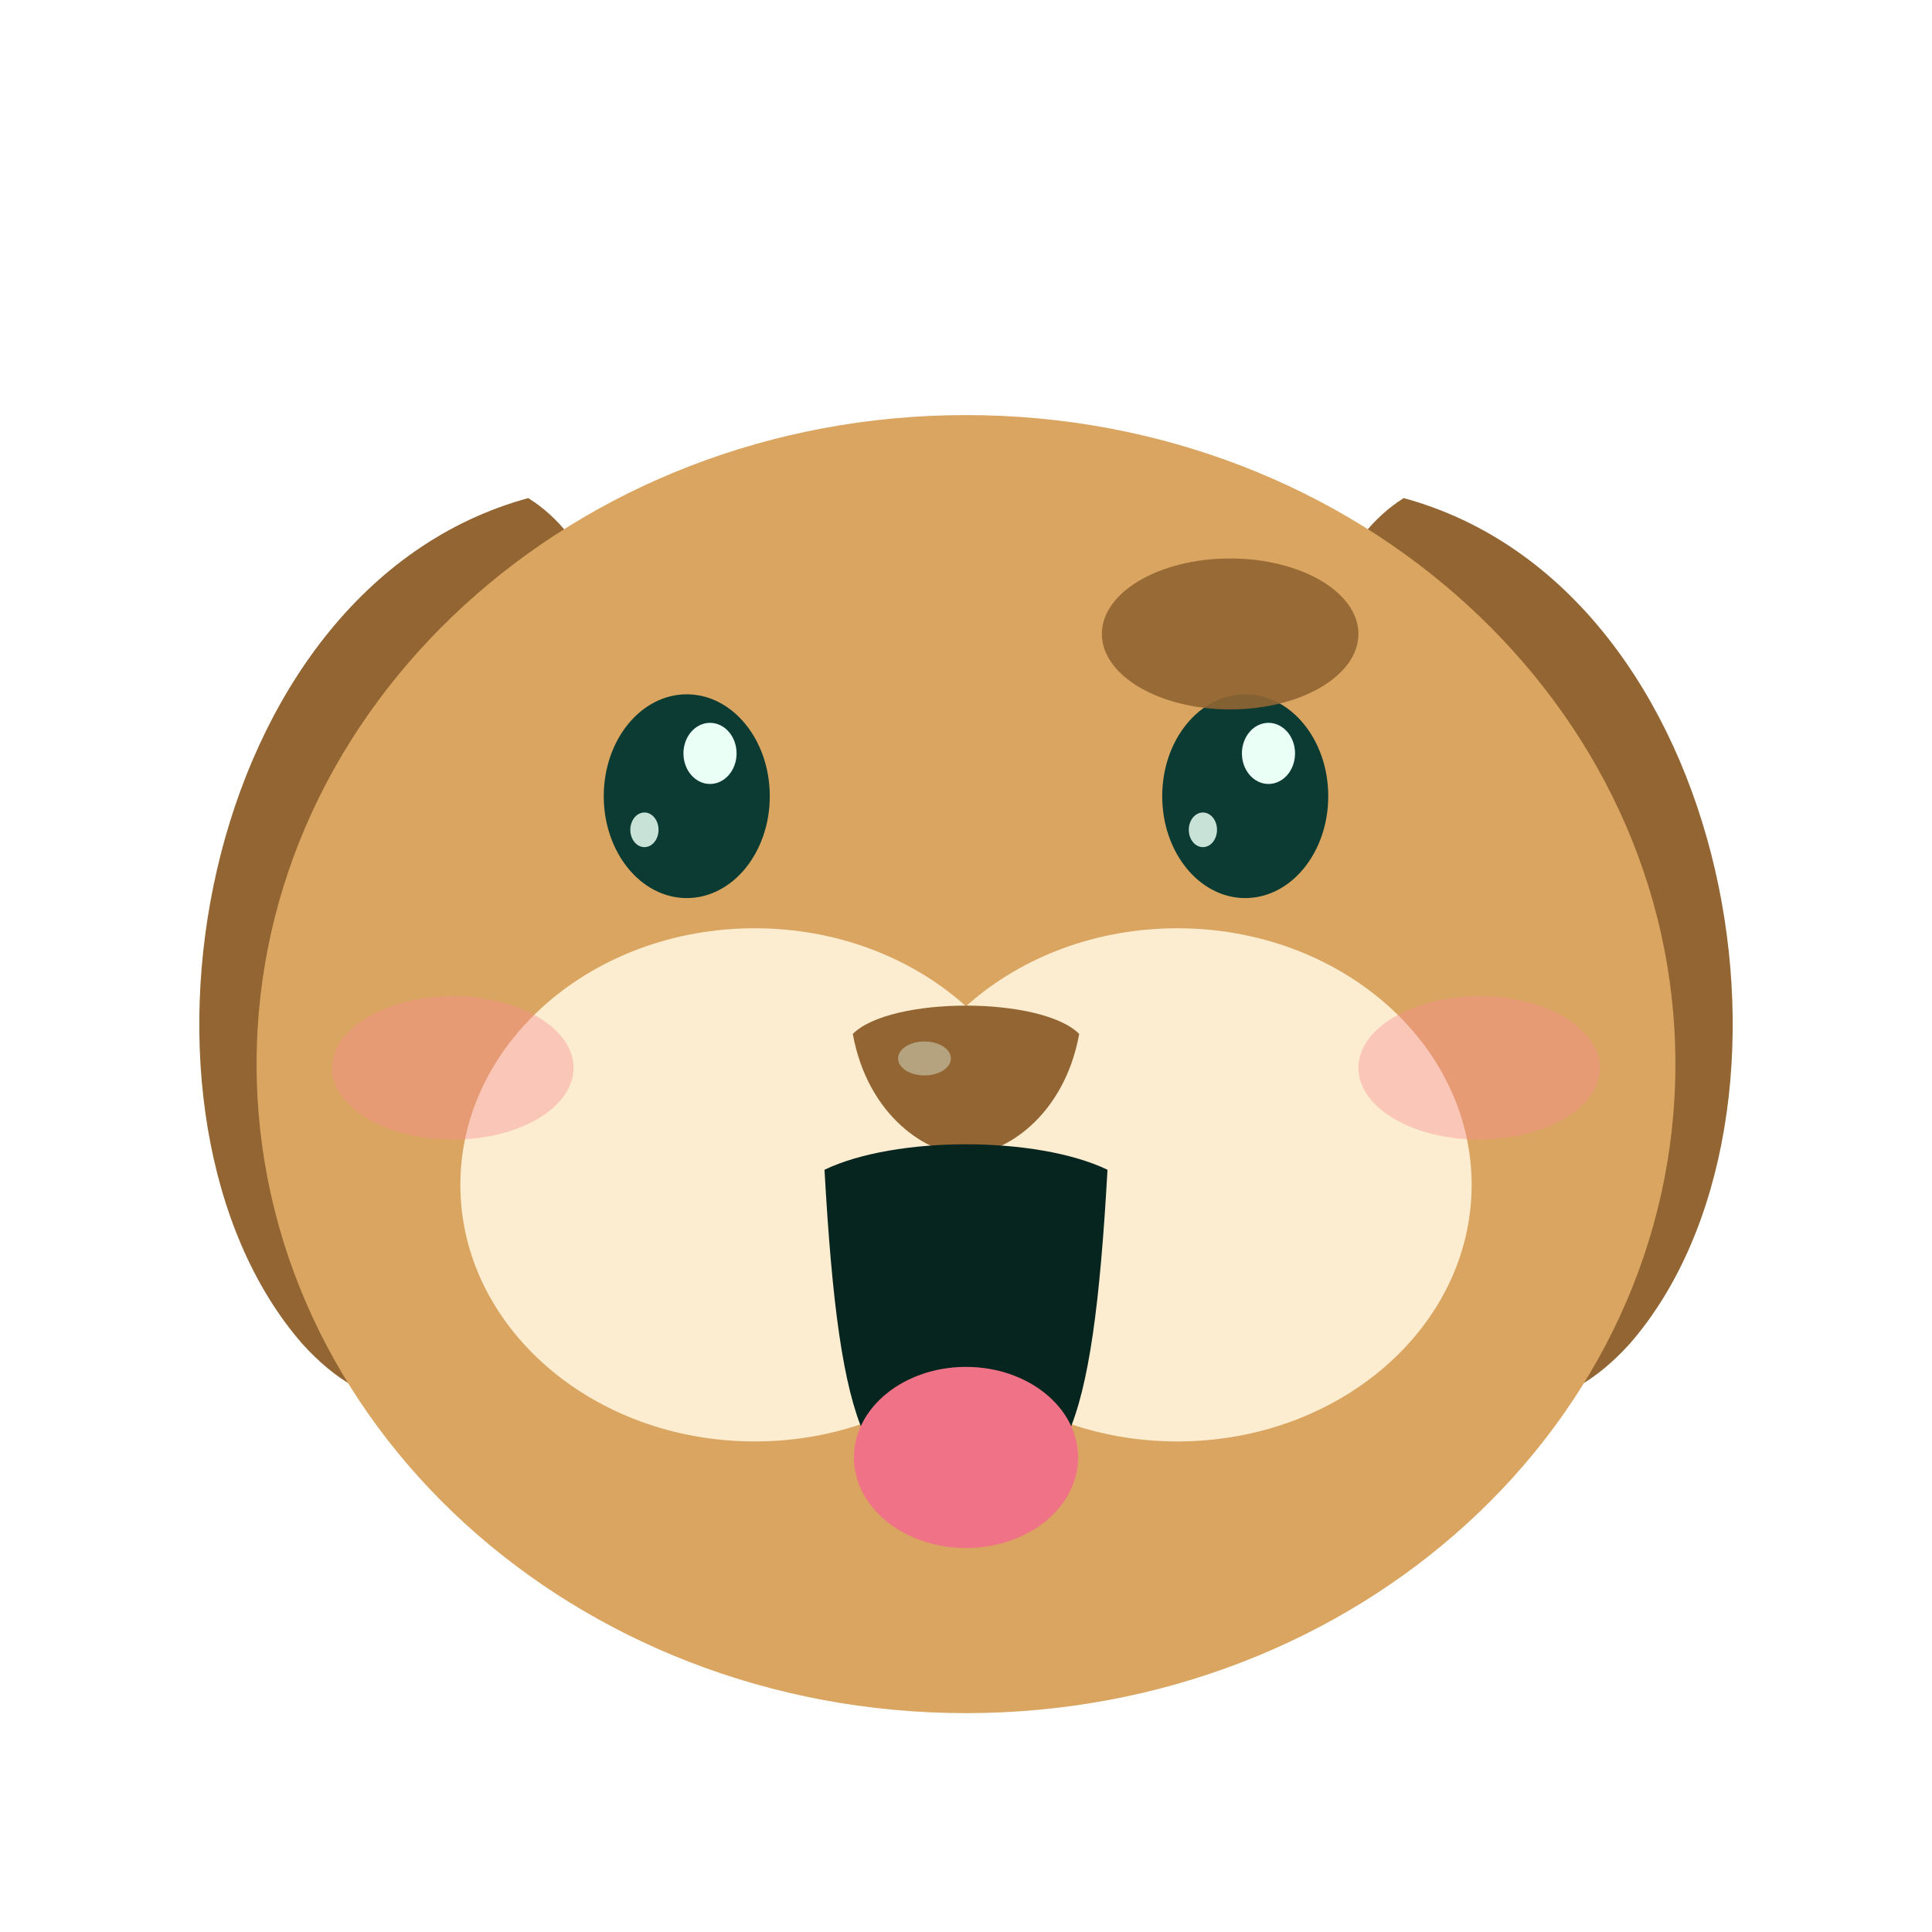
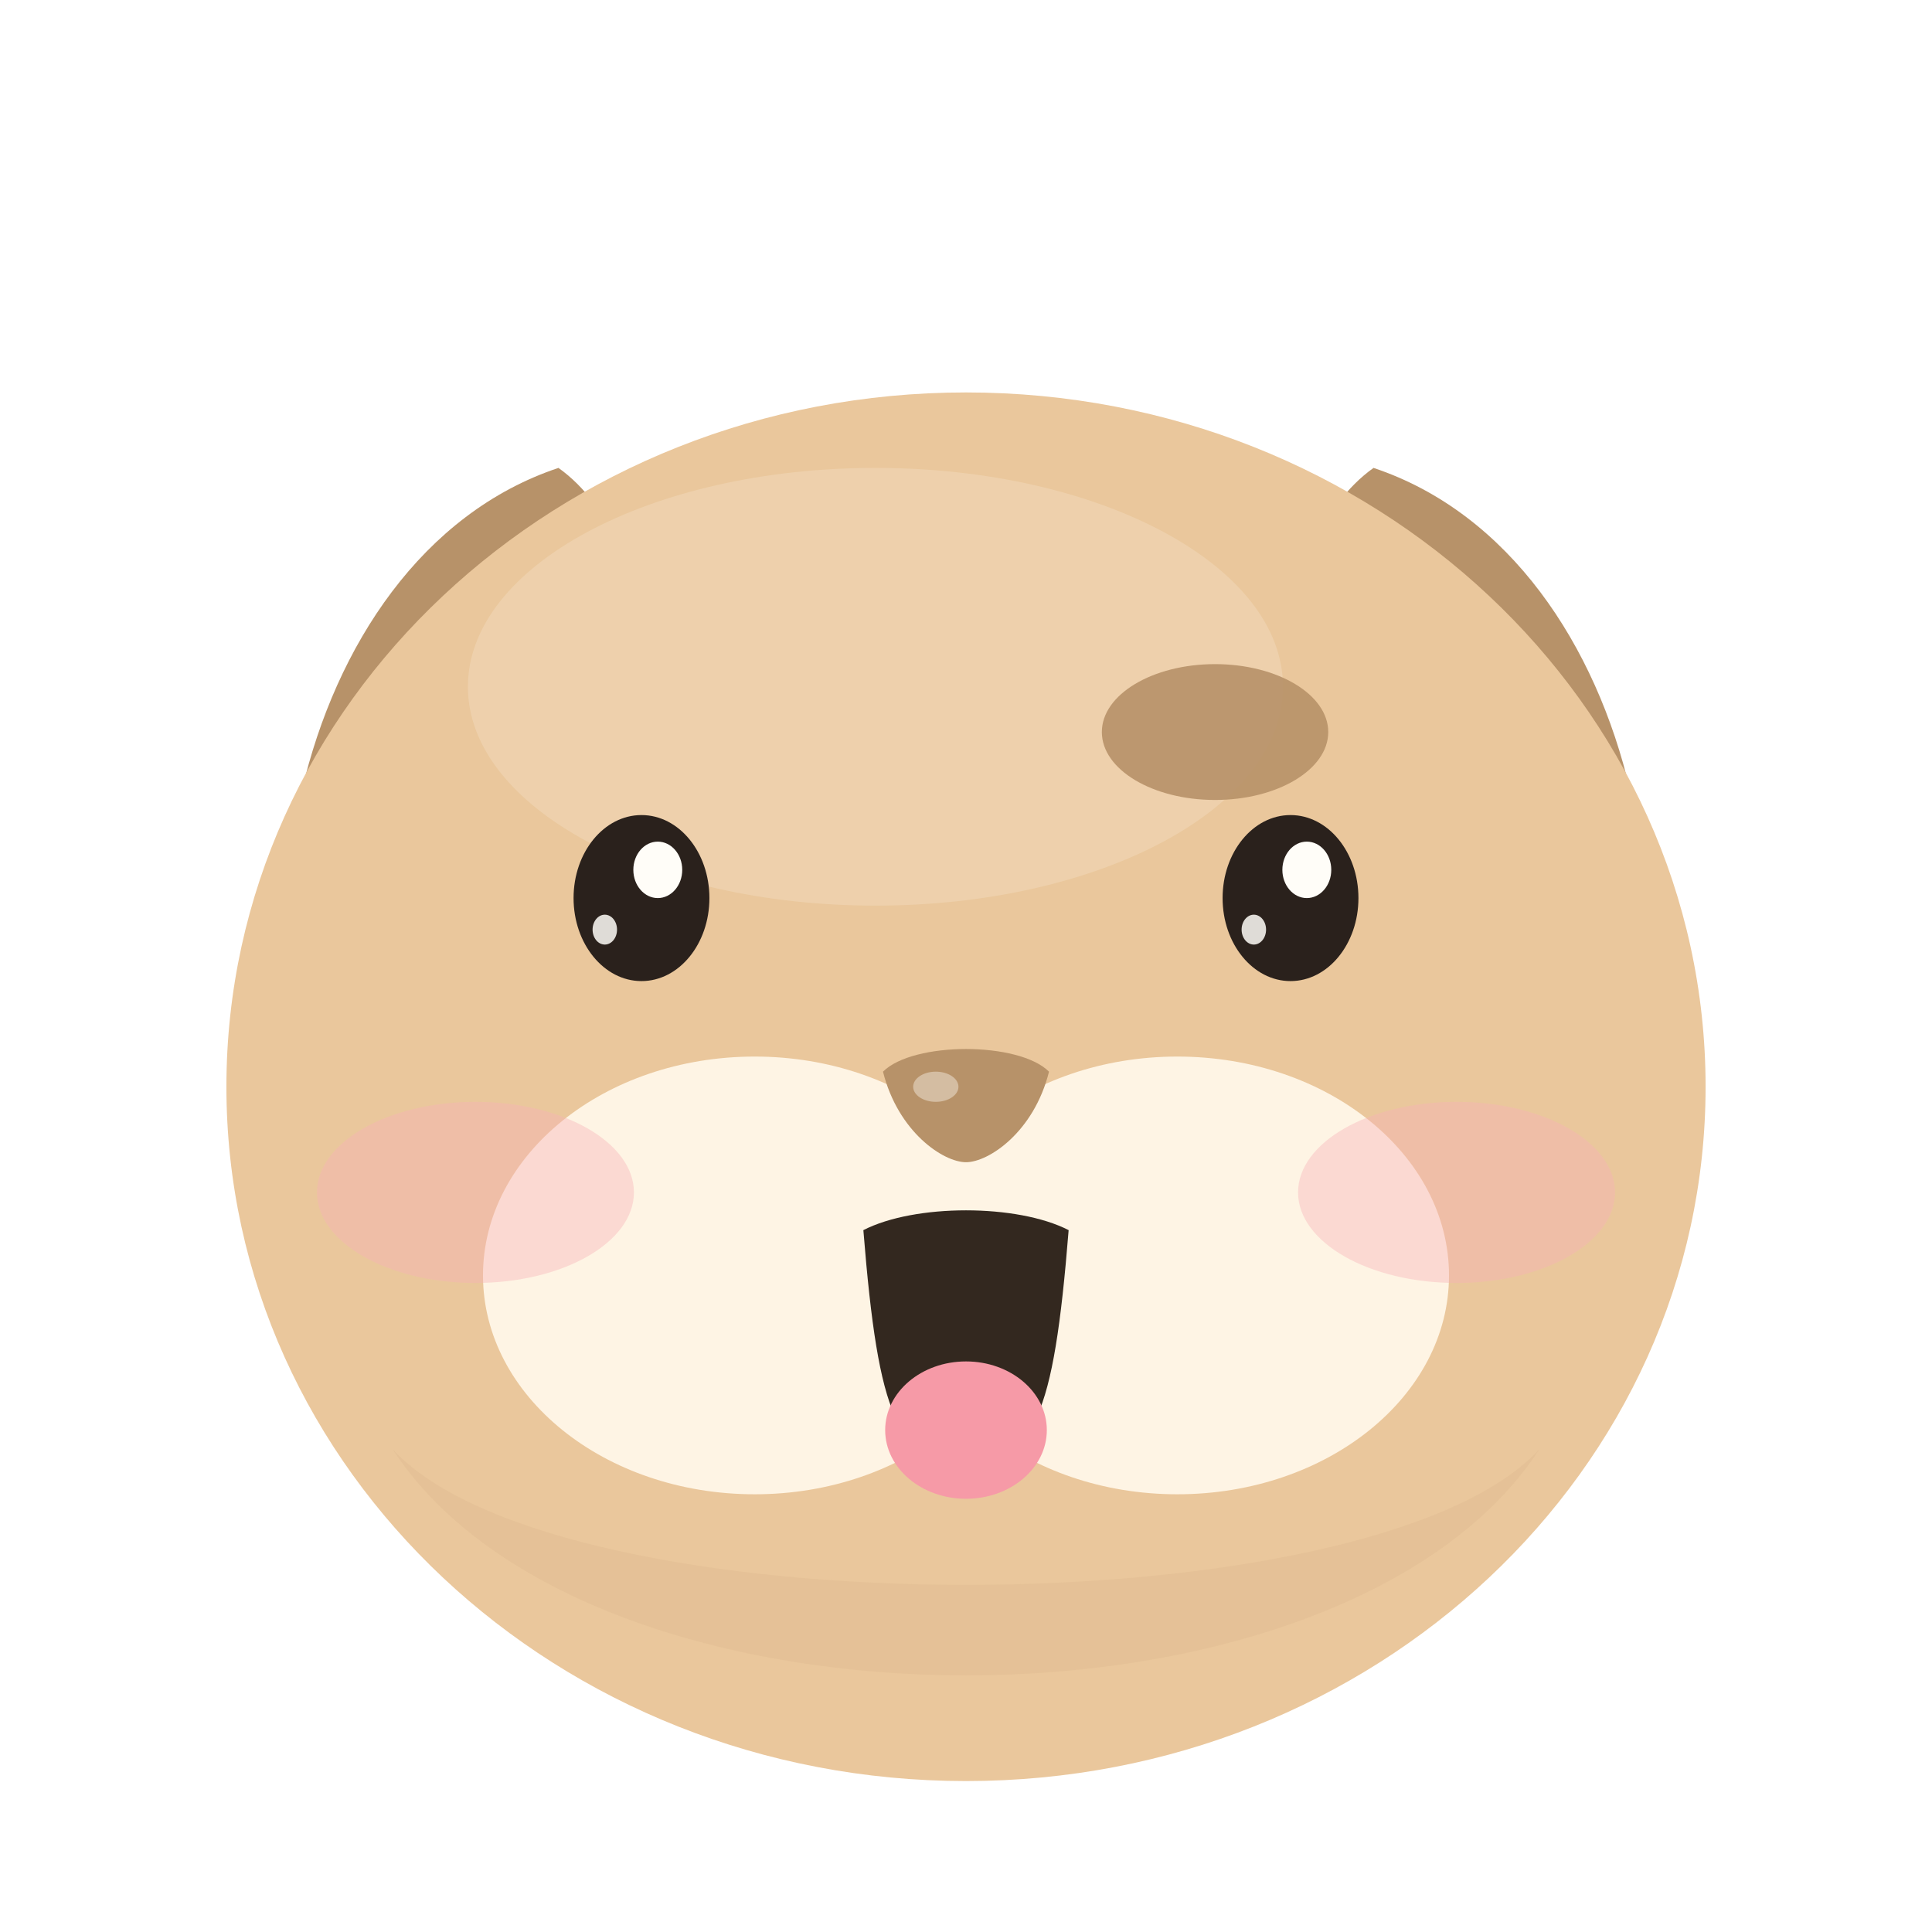
<svg xmlns="http://www.w3.org/2000/svg" viewBox="0 0 256 256" width="256" height="256" role="img" aria-hidden="true">
-   <path d="M70 66 C26 78 14 148 40 178 C58 198 76 176 74 148 C88 110 86 76 70 66 Z" fill="#926532" />
-   <path d="M186 66 C230 78 242 148 216 178 C198 198 180 176 182 148 C168 110 170 76 186 66 Z" fill="#926532" />
-   <ellipse cx="128" cy="141" rx="94" ry="86" fill="#daa560" />
-   <ellipse cx="100" cy="157" rx="39" ry="34" fill="#fcecd0" />
-   <ellipse cx="156" cy="157" rx="39" ry="34" fill="#fcecd0" />
-   <ellipse cx="60" cy="141.5" rx="16" ry="9.5" fill="#f88c92" fill-opacity="0.400" />
-   <ellipse cx="196" cy="141.5" rx="16" ry="9.5" fill="#f88c92" fill-opacity="0.400" />
-   <ellipse cx="91" cy="105.5" rx="11" ry="13.5" fill="#0b3b32" />
-   <ellipse cx="165" cy="105.5" rx="11" ry="13.5" fill="#0b3b32" />
-   <ellipse cx="94.08" cy="99.83" rx="3.52" ry="4.05" fill="#eafff6" />
-   <ellipse cx="85.39" cy="109.955" rx="1.87" ry="2.295" fill="#eafff6" fill-opacity="0.850" />
-   <ellipse cx="168.08" cy="99.83" rx="3.52" ry="4.05" fill="#eafff6" />
-   <ellipse cx="159.39" cy="109.955" rx="1.87" ry="2.295" fill="#eafff6" fill-opacity="0.850" />
-   <ellipse cx="163" cy="84" rx="17" ry="10" fill="#926532" fill-opacity="0.900" />
-   <path d="M113 137 C118 132 138 132 143 137 C141 148 133 153 128 153 C123 153 115 148 113 137 Z" fill="#926532" />
-   <ellipse cx="122.5" cy="140.25" rx="3.5" ry="2.25" fill="#eafff6" fill-opacity="0.400" />
-   <path d="M109.25 155 C111.25 190.588 115 198.4 128 198.4 C141 198.4 144.75 190.588 146.75 155 C137.375 150.5 118.625 150.5 109.25 155 Z" fill="#06251f" />
-   <ellipse cx="128" cy="193.12" rx="14.85" ry="12" fill="#f07286" />
+   <path d="M74 62 C38 74 28 132 48 158 C62 174 78 156 78 132 C90 102 88 72 74 62 Z" fill="#b79269" />
+   <path d="M182 62 C218 74 228 132 208 158 C194 174 178 156 178 132 C166 102 168 72 182 62 Z" fill="#b79269" />
+   <ellipse cx="128" cy="144" rx="98" ry="92" fill="#eac79c" />
+   <ellipse cx="100" cy="169" rx="36" ry="29" fill="#fef4e4" />
+   <ellipse cx="156" cy="169" rx="36" ry="29" fill="#fef4e4" />
+   <ellipse cx="116" cy="91" rx="54" ry="29" fill="#fffdf8" fill-opacity="0.170" />
+   <path d="M52 192 C78 232 178 232 204 192 C182 216 74 216 52 192 Z" fill="#b79269" fill-opacity="0.100" />
+   <ellipse cx="63" cy="158" rx="21" ry="12" fill="#f9b3b6" fill-opacity="0.400" />
+   <ellipse cx="193" cy="158" rx="21" ry="12" fill="#f9b3b6" fill-opacity="0.400" />
+   <ellipse cx="85" cy="119" rx="9" ry="11" fill="#2a211c" />
+   <ellipse cx="171" cy="119" rx="9" ry="11" fill="#2a211c" />
+   <ellipse cx="87.16" cy="115.26" rx="3.24" ry="3.74" fill="#fffdf8" />
+   <ellipse cx="80.14" cy="123.18" rx="1.62" ry="1.98" fill="#fffdf8" fill-opacity="0.850" />
+   <ellipse cx="173.16" cy="115.26" rx="3.24" ry="3.74" fill="#fffdf8" />
+   <ellipse cx="166.14" cy="123.18" rx="1.62" ry="1.98" fill="#fffdf8" fill-opacity="0.850" />
+   <ellipse cx="161" cy="97" rx="15" ry="9" fill="#b79269" fill-opacity="0.900" />
+   <path d="M117 142 C121 138 135 138 139 142 C137 150 131 154 128 154 C125 154 119 150 117 142 Z" fill="#b79269" />
+   <ellipse cx="124" cy="144" rx="3" ry="2" fill="#fffdf8" fill-opacity="0.400" />
+   <path d="M114.4 163 C116.4 188.01 119 193.5 128 193.5 C137 193.5 139.6 188.01 141.6 163 C134.8 159.5 121.2 159.5 114.4 163 Z" fill="#33281f" />
+   <ellipse cx="128" cy="189.496" rx="10.71" ry="9.1" fill="#f69aa7" />
</svg>
